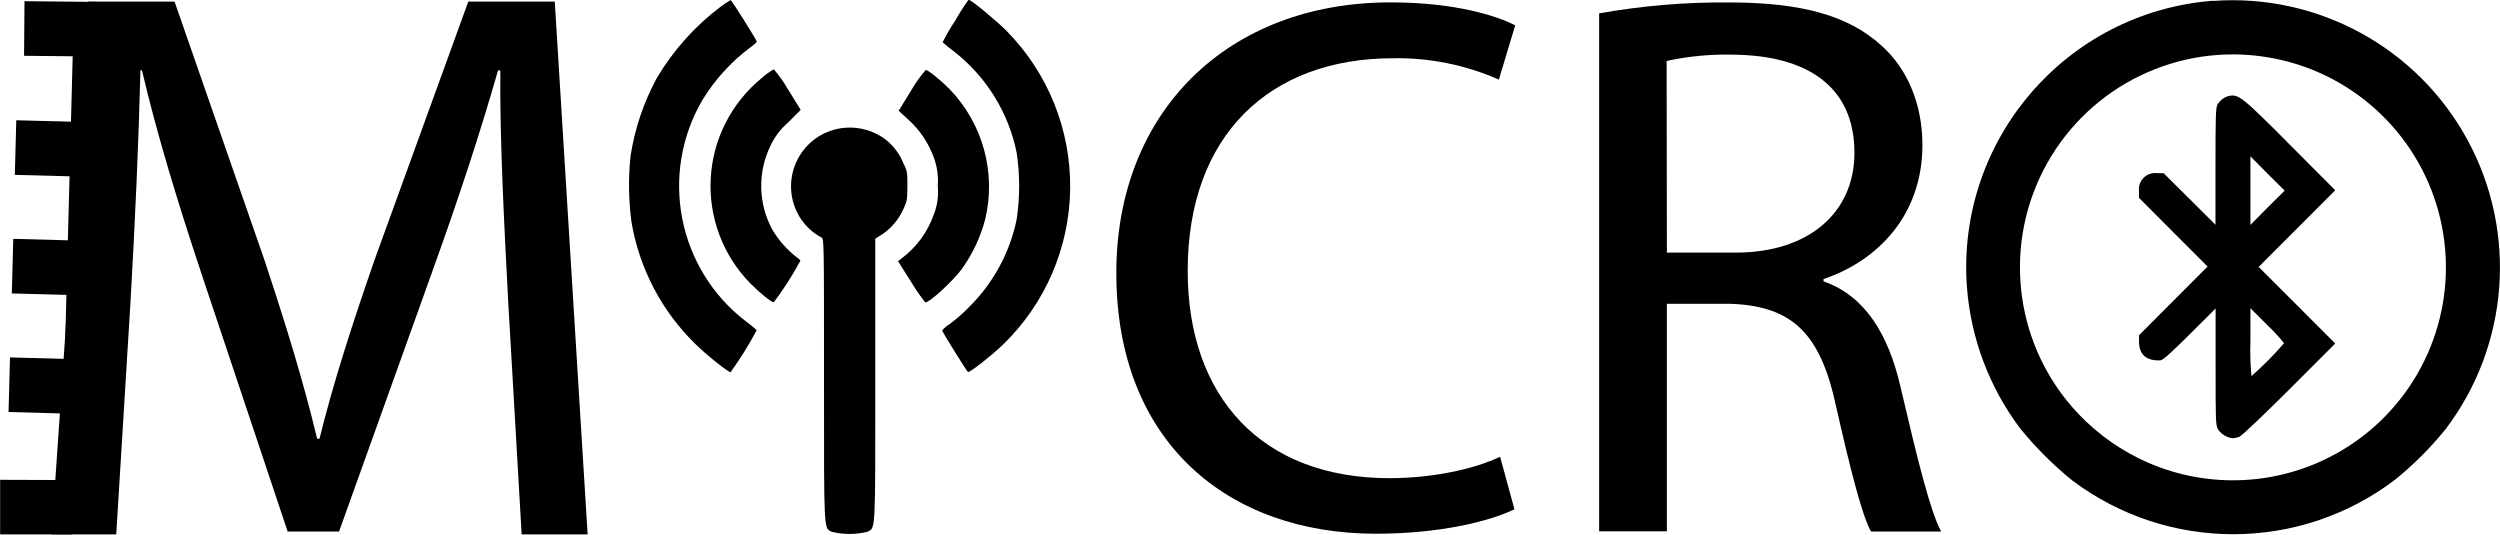
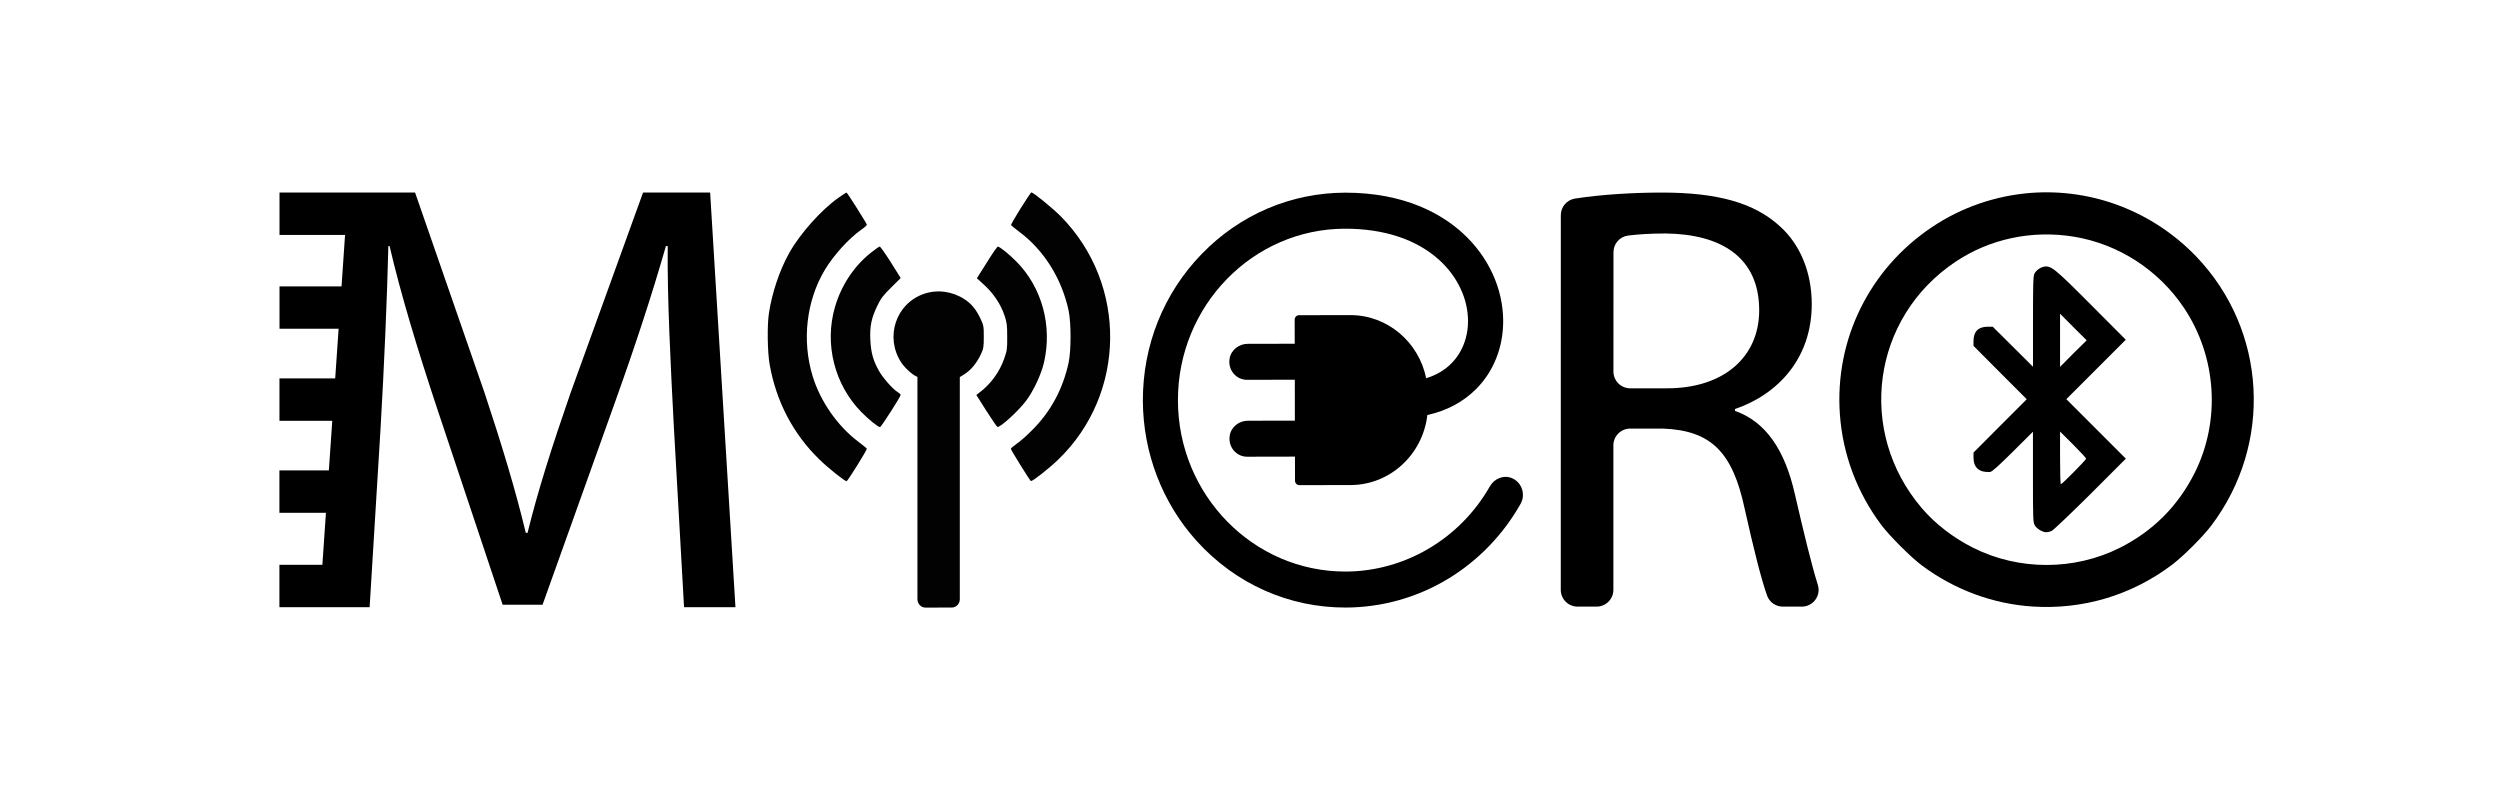
- <svg xmlns="http://www.w3.org/2000/svg" id="Layer_1" data-name="Layer 1" viewBox="0 0 397.87 85.1">
-   <path d="M292.85,320.78c-.62-11.83-1.36-26-1.24-36.63h-.37c-2.85,10-6.32,20.52-10.54,32.23l-14.76,41.16h-8.18l-13.51-40.41c-4-12-7.32-22.91-9.68-33h-.24c-.25,10.58-.87,24.8-1.62,37.51L230.48,358H220.19L226,273.2h13.76l14.26,41c3.47,10.44,6.33,19.76,8.43,28.57h.38c2.1-8.56,5.08-17.87,8.8-28.57l14.88-41h13.76L305.5,358H295Z" transform="translate(-211.98 -272.95)" />
-   <path d="M326.62,274.05a39.47,39.47,0,0,0-10.11,11.32,38.33,38.33,0,0,0-4.18,12.4,44.63,44.63,0,0,0,.14,10.46,35.37,35.37,0,0,0,10.19,19.48c1.76,1.74,5.21,4.48,5.59,4.48a58.12,58.12,0,0,0,4.16-6.7,20,20,0,0,0-1.78-1.44,27.13,27.13,0,0,1-6.82-35.25,29.94,29.94,0,0,1,7.53-8.27c.61-.41,1.09-.85,1.07-1-.1-.35-4-6.57-4.16-6.57A15.47,15.47,0,0,0,326.62,274.05Z" transform="translate(-211.98 -272.95)" />
-   <path d="M364,276.24a28.25,28.25,0,0,0-2,3.44,21.82,21.82,0,0,0,1.78,1.44,27.3,27.3,0,0,1,10,16.13,35.6,35.6,0,0,1,0,10.61,27.3,27.3,0,0,1-7.47,13.85,25.77,25.77,0,0,1-3.2,2.82,4.57,4.57,0,0,0-1.19,1c0,.23,4,6.63,4.12,6.63.42,0,3.66-2.55,5.57-4.37a35.14,35.14,0,0,0,.6-49.88c-1.65-1.67-5.67-5-6.08-5A31.32,31.32,0,0,0,364,276.24Z" transform="translate(-211.98 -272.95)" />
-   <path d="M333.16,285.41A22.16,22.16,0,0,0,331.34,318c1.51,1.53,3.39,3.06,3.79,3.06a53.74,53.74,0,0,0,4.23-6.61c0-.11-.27-.36-.61-.57a16,16,0,0,1-3.85-4.37,14.61,14.61,0,0,1-.31-13.35,11.1,11.1,0,0,1,2.82-3.72l2-2-2-3.24a21.64,21.64,0,0,0-2.28-3.22A11.16,11.16,0,0,0,333.16,285.41Z" transform="translate(-211.98 -272.95)" />
-   <path d="M357,287.33,355,290.58l1.53,1.4a15,15,0,0,1,4.12,6.19,10.69,10.69,0,0,1,.57,4.41,9.63,9.63,0,0,1-.63,4.52,14.93,14.93,0,0,1-5.15,7l-.54.42,2.05,3.24a29.44,29.44,0,0,0,2.28,3.31c.52.16,4.23-3.2,5.82-5.3a24.36,24.36,0,0,0,3.72-7.9,22.36,22.36,0,0,0-5.67-20.74c-1.48-1.48-3.41-3.05-3.79-3.05A20.67,20.67,0,0,0,357,287.33Z" transform="translate(-211.98 -272.95)" />
-   <path d="M344.17,293.76a9.36,9.36,0,0,0-4.67,14.12,9.12,9.12,0,0,0,3.2,2.86c.42.13.42.34.42,22.62,0,24.62-.06,23.58,1.24,24.23a12,12,0,0,0,5.65,0c1.33-.69,1.27.54,1.27-24.21l0-22.45,1.17-.73a9.65,9.65,0,0,0,3.35-4.08c.52-1.13.59-1.46.59-3.56s0-2.38-.69-3.74a8.89,8.89,0,0,0-3.25-4A9.51,9.51,0,0,0,344.17,293.76Z" transform="translate(-211.98 -272.95)" />
-   <path d="M453,354c-4,1.94-11.9,3.89-22.07,3.89-23.56,0-41.29-14.6-41.29-41.49,0-25.67,17.73-43.07,43.64-43.07,10.42,0,17,2.19,19.84,3.65l-2.6,8.64a40,40,0,0,0-16.86-3.4C414,282.23,401,294.51,401,316.05c0,20.07,11.78,33,32.11,33,6.57,0,13.27-1.34,17.61-3.41Z" transform="translate(-211.98 -272.95)" />
-   <path d="M466.48,275.08a111.85,111.85,0,0,1,20.7-1.74c11.54,0,19,2.11,24.18,6.82,4.22,3.72,6.57,9.43,6.57,15.87,0,11-6.94,18.36-15.74,21.33v.37c6.44,2.23,10.29,8.19,12.27,16.87,2.73,11.65,4.71,19.71,6.45,22.94H509.75c-1.36-2.36-3.22-9.55-5.58-20-2.48-11.53-6.94-15.87-16.74-16.24H477.26v36.21H466.48Zm10.78,38.07h11c11.53,0,18.85-6.33,18.85-15.88,0-10.78-7.81-15.49-19.22-15.62a44.82,44.82,0,0,0-10.67,1Z" transform="translate(-211.98 -272.95)" />
-   <path d="M232.39,335.37" transform="translate(-211.98 -272.95)" />
-   <path d="M223.41,349.35V358H212v-8.69Z" transform="translate(-211.98 -272.95)" />
-   <path d="M225,330.14l-.23,8.69-11.43-.31.23-8.69Z" transform="translate(-211.98 -272.95)" />
-   <path d="M225.51,311.27l-.22,8.69-11.43-.31.23-8.69,11.42.31Z" transform="translate(-211.98 -272.95)" />
-   <path d="M226,292.39l-.23,8.69-11.43-.3.23-8.69Z" transform="translate(-211.98 -272.95)" />
-   <path d="M227.32,273.25l-.08,8.69-11.43-.11.07-8.69Z" transform="translate(-211.98 -272.95)" />
-   <path d="M227.27,357.76l-5.71-.09,2.21-84.22,5.71.15Z" transform="translate(-211.98 -272.95)" />
-   <path d="M564.11,273.07A42.59,42.59,0,0,0,525,318.48a42.89,42.89,0,0,0,8.44,22.6,56.41,56.41,0,0,0,8.36,8.35,42.6,42.6,0,0,0,51.37-.15,54.92,54.92,0,0,0,8-8,42.55,42.55,0,0,0-37-68.18Zm8.8,9a33.89,33.89,0,1,1-20.58,63.81,34.22,34.22,0,0,1-10.55-8.13,33.89,33.89,0,0,1,31.13-55.68Z" transform="translate(-211.98 -272.95)" />
-   <path d="M566.6,288.25a3,3,0,0,0-1.73,1.37c-.26.49-.3,2.18-.3,9.86v9.24l-4.13-4.11-4.13-4.1h-1a2.59,2.59,0,0,0-2.91,2.93v1l5.46,5.48,5.45,5.45-5.45,5.46-5.46,5.47v1c0,2.1,1.18,3.1,3.4,3,.39,0,1.74-1.24,4.67-4.15l4.12-4.1v9.28c0,8.73,0,9.35.41,10a3.35,3.35,0,0,0,2.33,1.37,3.55,3.55,0,0,0,1.05-.24c.32-.1,3.89-3.5,7.94-7.53l7.31-7.31-6.09-6.1-6.1-6.09,6.1-6.1,6.09-6.1-7.1-7.12C568.76,288.29,568.2,287.84,566.6,288.25ZM572.84,306l-2.71,2.74V297.83l2.71,2.74,2.74,2.72Zm2.64,21.57a55.7,55.7,0,0,1-5.18,5.24,39.81,39.81,0,0,1-.17-5.39V322l2.67,2.67A26.54,26.54,0,0,1,575.48,327.57Z" transform="translate(-211.98 -272.95)" />
+ <svg xmlns="http://www.w3.org/2000/svg" version="1.1" x="0px" y="0px" viewBox="0 0 512.68 164.55" style="enable-background:new 0 0 512.68 164.55;" xml:space="preserve">
+   <style type="text/css">
+ 	.st0{opacity:0.99;}
+ </style>
+   <g id="Layer_1">
+ </g>
+   <g id="M">
+     <path d="M145.63,39.49h-13.76l-14.88,41.13c-3.72,10.72-6.7,20.06-8.8,28.64h-0.37c-2.11-8.83-4.96-18.17-8.43-28.64L85.12,39.49   H71.36l0,0l-14.04,0l0,8.69l13.44,0l-0.72,10.55l-12.72,0l0,8.69l12.12,0l-0.7,10.18l-11.43,0l0,8.69l10.83,0l-0.7,10.18l-10.14,0   l0,8.69l9.54,0l-0.73,10.67h-8.81v8.69h11.43v0h7.07l2.23-36.46c0.74-12.74,1.36-27,1.61-37.6h0.25   c2.36,10.09,5.7,21.07,9.67,33.06l13.52,40.5h8.18l14.76-41.26c4.21-11.73,7.69-22.33,10.54-32.3h0.37   c-0.12,10.6,0.62,24.85,1.24,36.71l2.11,37.35h10.54L145.63,39.49z" />
+   </g>
+   <g id="I" class="st0">
+     <path d="M171.96,40.54c-3.52,2.47-7.91,7.39-10.1,11.32c-1.97,3.49-3.56,8.22-4.18,12.41c-0.38,2.51-0.29,7.97,0.15,10.46   c1.34,7.59,4.81,14.25,10.19,19.48c1.76,1.73,5.21,4.48,5.59,4.48c0.21,0,4.25-6.48,4.16-6.69c-0.04-0.08-0.84-0.73-1.78-1.44   c-4.25-3.2-7.78-8.29-9.35-13.45c-2.22-7.3-1.28-15.46,2.53-21.8c1.84-3.05,4.92-6.44,7.53-8.26c0.61-0.42,1.09-0.86,1.07-0.98   c-0.1-0.36-4.02-6.57-4.16-6.57C173.53,39.47,172.79,39.95,171.96,40.54" />
+     <path d="M209.3,42.73c-1.11,1.8-2.01,3.33-1.97,3.43c0.04,0.08,0.84,0.73,1.78,1.44c5.02,3.77,8.64,9.58,10.04,16.13   c0.52,2.47,0.52,8.18,0,10.61c-1.17,5.42-3.68,10.08-7.47,13.85c-1.09,1.11-2.53,2.39-3.2,2.82c-0.65,0.46-1.19,0.92-1.19,1.02   c0,0.23,3.97,6.63,4.12,6.63c0.42,0,3.66-2.55,5.56-4.37c14.02-13.47,14.29-35.96,0.61-49.88c-1.65-1.67-5.67-4.96-6.09-4.96   C211.41,39.47,210.43,40.93,209.3,42.73" />
+     <path d="M178.5,51.9c-3.43,2.76-6,6.67-7.28,11.09c-2.2,7.59-0.08,15.94,5.46,21.55c1.51,1.53,3.39,3.05,3.79,3.05   c0.23,0,4.23-6.25,4.23-6.61c0-0.11-0.27-0.36-0.61-0.57c-0.96-0.57-3.08-2.95-3.85-4.37c-1.19-2.11-1.63-3.75-1.76-6.34   c-0.13-2.8,0.21-4.46,1.44-7.01c0.71-1.49,1.19-2.11,2.82-3.72l1.97-1.95l-2.03-3.24c-1.13-1.78-2.15-3.22-2.28-3.22   C180.28,50.56,179.42,51.17,178.5,51.9" />
+     <path d="M202.38,53.82l-2.05,3.24l1.53,1.4c1.9,1.74,3.37,3.95,4.12,6.19c0.5,1.49,0.57,2.03,0.57,4.41   c0.02,2.51-0.04,2.85-0.63,4.52c-0.98,2.78-2.8,5.25-5.15,6.99L200.22,81l2.05,3.24c1.13,1.78,2.15,3.26,2.28,3.31   c0.52,0.17,4.23-3.2,5.82-5.29c1.55-2.05,3.14-5.42,3.72-7.91c1.74-7.53-0.4-15.4-5.67-20.73c-1.49-1.49-3.41-3.05-3.79-3.05   C204.51,50.56,203.48,52.02,202.38,53.82" />
+     <path d="M201.06,65.33c-0.88-1.86-1.82-3.01-3.24-3.95c-2.47-1.63-5.59-2.07-8.31-1.13c-5.82,1.97-8.1,8.93-4.67,14.12   c0.75,1.13,2.41,2.61,3.2,2.87c0.04,0.01,0.07,0.02,0.1,0.05l0,45.59c0,0.95,0.74,1.73,1.65,1.72l5.4-0.01   c0.91,0,1.64-0.77,1.64-1.72l0-45.54l0.98-0.61c1.32-0.84,2.49-2.26,3.35-4.08c0.52-1.13,0.59-1.46,0.59-3.56   C201.75,66.9,201.71,66.69,201.06,65.33z" />
+   </g>
+   <g id="C">
+     <path d="M246.48,52.04c-7.84,8.06-12.14,18.76-12.11,30.14c0.03,10.62,3.97,20.94,11.01,28.73c7.97,8.83,18.91,13.7,30.57,13.68   c7.4-0.01,14.67-2.05,21.01-5.89c6.15-3.72,11.3-9.04,14.87-15.38c0.33-0.58,0.49-1.22,0.48-1.85c0-1.47-0.86-2.88-2.36-3.46   c-1.66-0.64-3.53,0.16-4.42,1.73c-6.12,10.76-17.46,17.45-29.6,17.47c-18.92,0.03-34.34-15.71-34.37-35.1   c-0.03-19.38,15.33-35.18,34.25-35.21c8-0.01,14.67,2.19,19.3,6.38c3.77,3.41,5.94,7.99,5.94,12.57c0.01,4.59-2.34,9.8-8.58,11.72   c-1.5-7.4-7.92-12.97-15.58-12.95l-10.49,0.02c-0.5,0-0.9,0.41-0.9,0.92l0.01,4.93l-9.64,0.02c-1.77,0-3.4,1.23-3.71,3.01   c-0.41,2.34,1.34,4.37,3.55,4.37l9.82-0.02l0.01,8.39l-9.64,0.02c-1.77,0-3.4,1.23-3.71,3.01c-0.41,2.34,1.34,4.37,3.55,4.37   l9.82-0.02l0.01,4.93c0,0.51,0.4,0.92,0.9,0.92l10.49-0.02c8.12-0.01,14.82-6.29,15.75-14.36c3.97-0.87,7.38-2.69,10.04-5.37   c3.56-3.59,5.52-8.53,5.51-13.91c-0.01-6.69-3.06-13.28-8.38-18.09c-4.16-3.77-11.72-8.25-24.08-8.23   C264.72,39.55,254.31,43.99,246.48,52.04z" />
+   </g>
+   <g id="R">
+     <path d="M320.08,44.12c0-1.7,1.24-3.14,2.92-3.4c5.14-0.8,11.59-1.23,17.79-1.23c11.53,0,18.97,2.13,24.18,6.88   c4.21,3.75,6.57,9.5,6.57,16c0,11.13-6.94,18.51-15.75,21.51v0.38c6.45,2.25,10.29,8.25,12.27,17.01   c1.87,8.07,3.4,14.43,4.73,18.68c0.69,2.21-0.97,4.45-3.29,4.45h-3.89c-1.46,0-2.75-0.91-3.24-2.28c-1.23-3.47-2.77-9.67-4.6-17.85   c-2.48-11.63-6.94-16-16.74-16.38h-6.73c-1.9,0-3.44,1.54-3.44,3.44v29.63c0,1.9-1.54,3.44-3.44,3.44h-3.91   c-1.9,0-3.44-1.54-3.44-3.44L320.08,44.12z M330.87,76.19c0,1.9,1.54,3.44,3.44,3.44h7.6c11.53,0,18.85-6.38,18.85-16   c0-10.88-7.81-15.63-19.22-15.75c-3.13,0-5.73,0.18-7.68,0.43c-1.71,0.22-2.98,1.68-2.98,3.41L330.87,76.19z" />
+   </g>
+   <g id="O">
+     <path d="M450.45,52.67c-8.89-9.28-21.29-14.07-33.99-13.11c-7.22,0.56-14.27,2.98-20.26,7.01c-12.83,8.57-19.99,23.11-18.89,38.41   c0.58,8.16,3.49,15.96,8.44,22.6c1.63,2.21,6.15,6.73,8.35,8.36c6.64,4.97,14.55,7.9,22.68,8.44c10.35,0.68,20.39-2.31,28.68-8.59   c2.25-1.69,6.34-5.78,8.03-8.03C466.15,90.99,464.86,67.77,450.45,52.67z M450.06,96.99c-3.44,6.82-8.53,11.92-15.36,15.36   c-9.35,4.68-20.68,4.68-30.03,0c-4.13-2.08-7.81-4.92-10.55-8.13c-13.43-15.72-10.27-39.06,6.89-50.53   c7.02-4.71,15.68-6.55,24.24-5.16c9.13,1.48,17.39,6.8,22.61,14.59C454.6,73.18,455.43,86.27,450.06,96.99z" />
+     <path d="M435.94,69.67l-7.1-7.12c-7.74-7.77-8.3-8.22-9.9-7.81c-0.68,0.19-1.39,0.73-1.73,1.37c-0.26,0.49-0.3,2.18-0.3,9.86v9.24   l-4.13-4.11L408.65,67h-1.03c-1.92,0-2.91,0.98-2.91,2.93v1l5.46,5.48l5.46,5.46l-5.46,5.46l-5.46,5.48v1.01   c0,2.1,1.18,3.1,3.4,2.97c0.39-0.04,1.73-1.24,4.66-4.15l4.13-4.11v9.28c0,8.73,0.02,9.35,0.41,9.97c0.41,0.68,1.58,1.37,2.33,1.37   c0.26,0,0.71-0.11,1.05-0.24c0.32-0.11,3.89-3.51,7.94-7.53l7.32-7.32l-6.1-6.1l-6.1-6.1l6.1-6.1L435.94,69.67z M425.14,91.17   c1.48,1.48,2.67,2.76,2.67,2.89c0,0.24-4.94,5.24-5.18,5.24c-0.11,0-0.17-2.44-0.17-5.39v-5.41L425.14,91.17z M425.18,72.49   l-2.72,2.74v-5.45v-5.45l2.72,2.74l2.74,2.72L425.18,72.49z" />
+   </g>
</svg>
